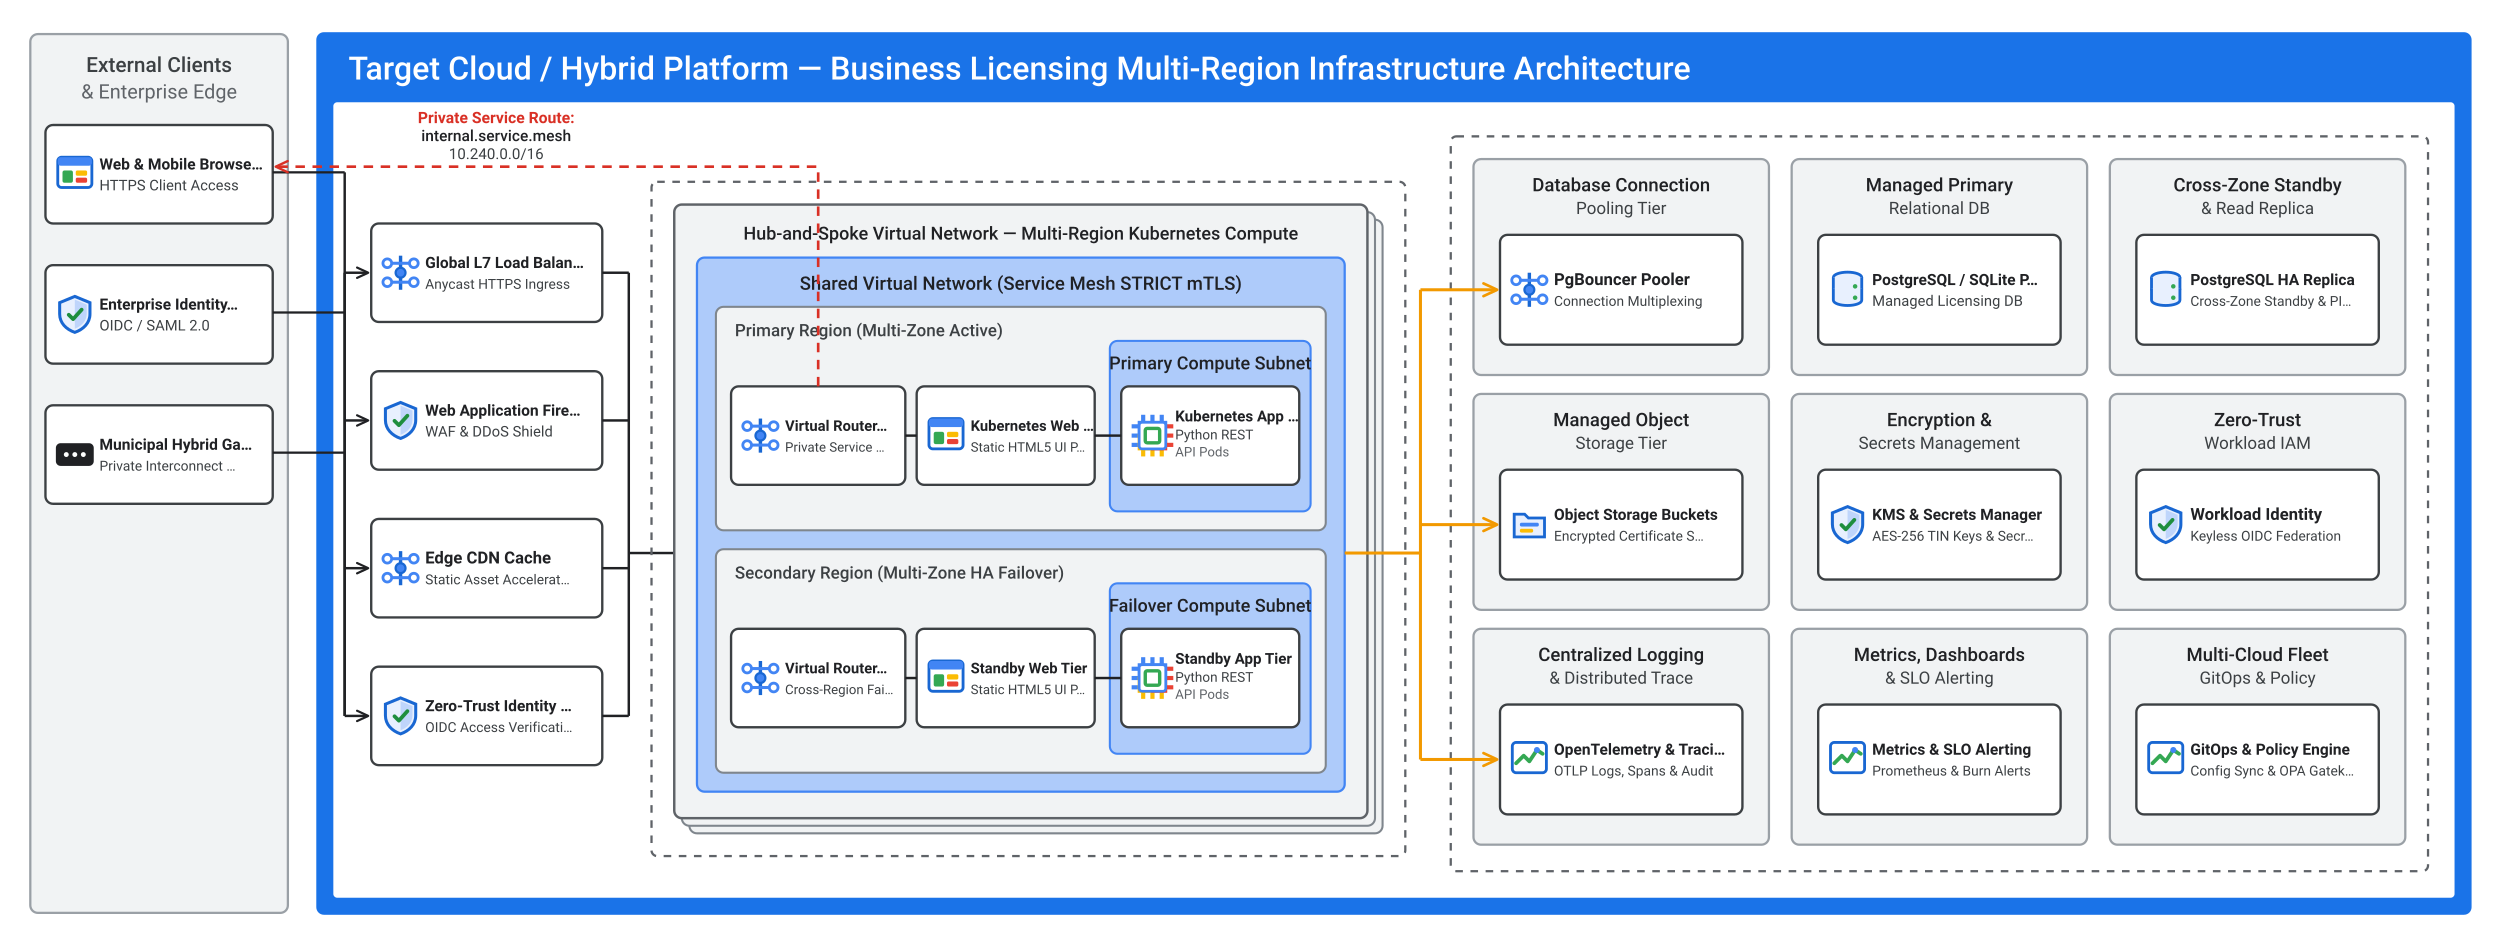
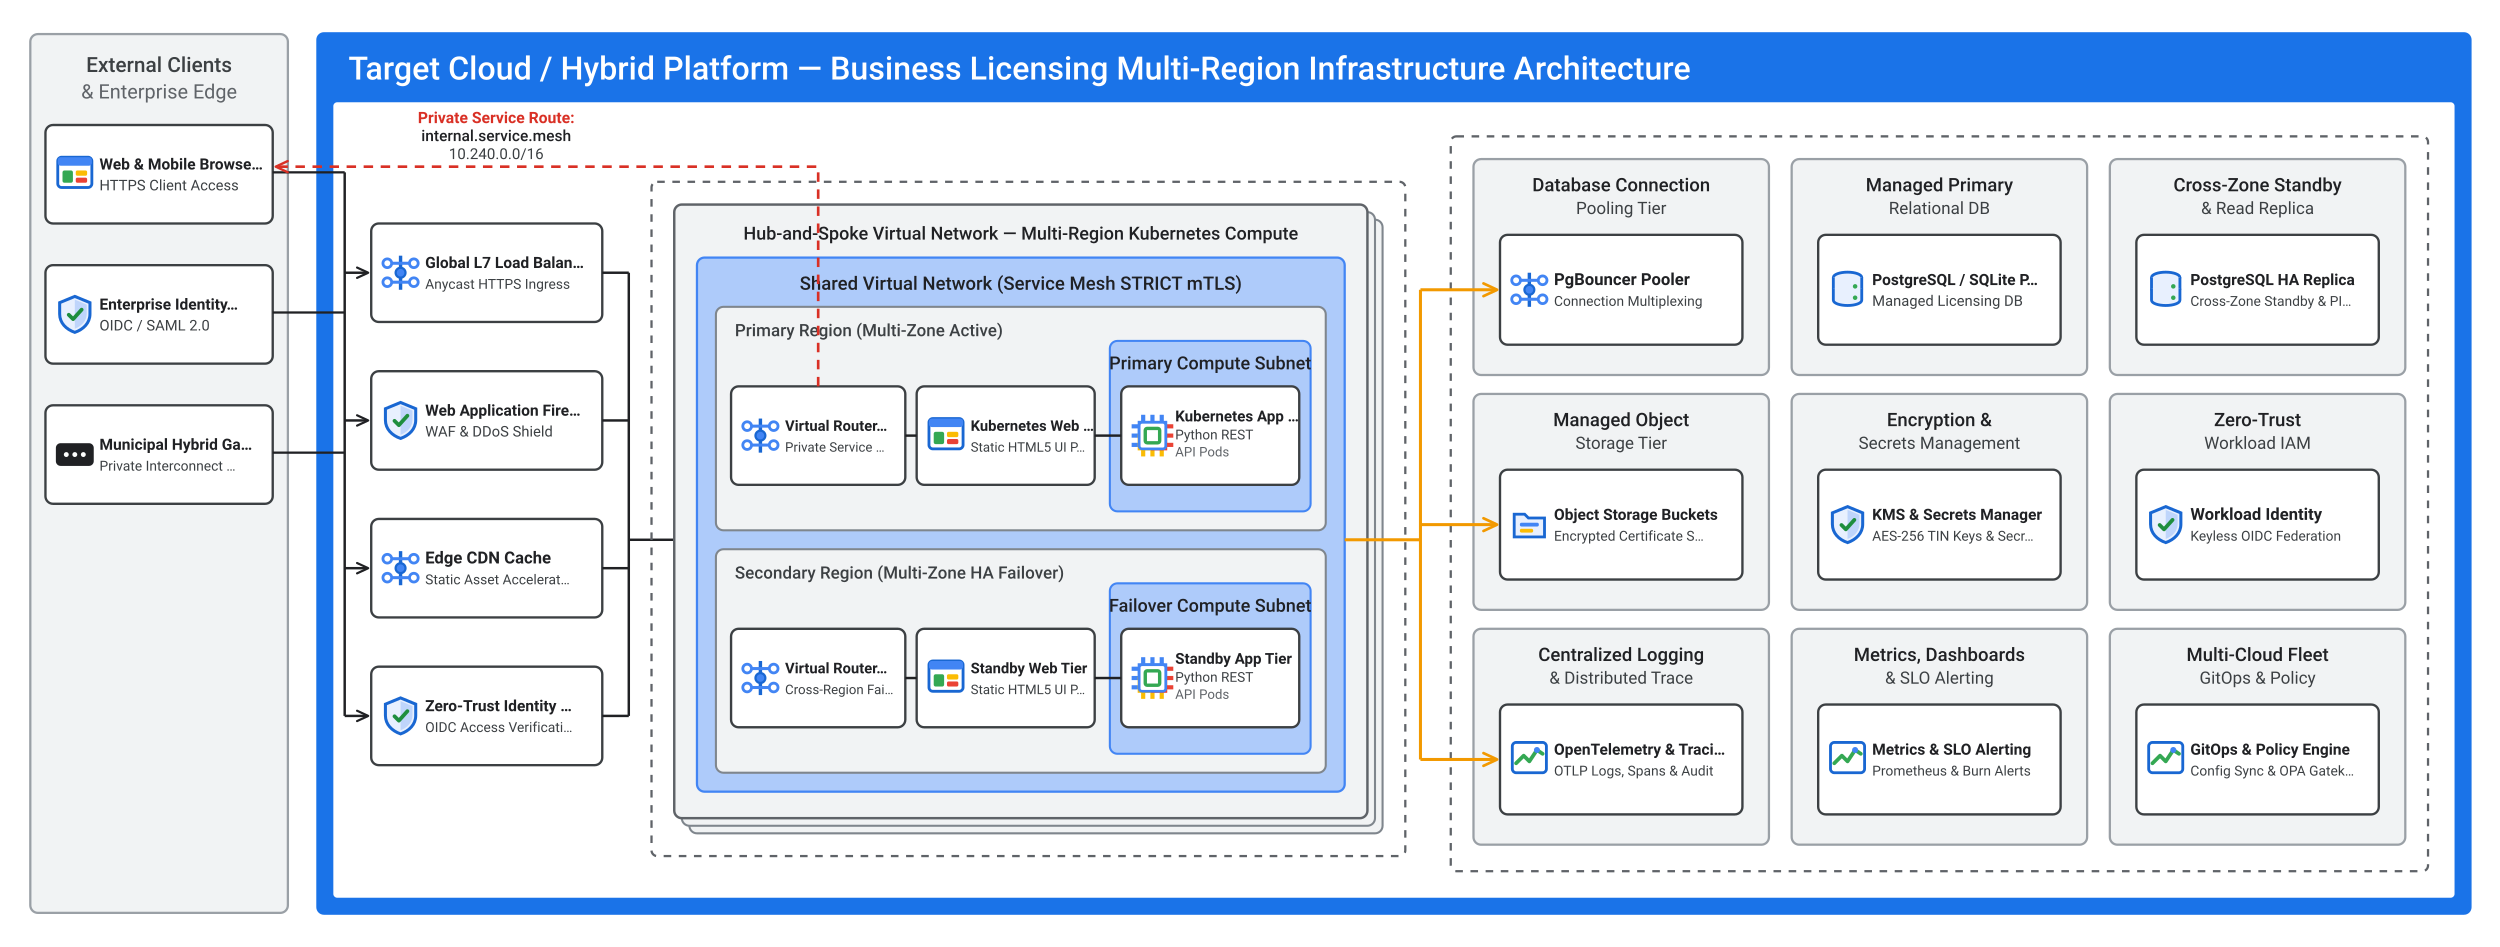
<svg xmlns="http://www.w3.org/2000/svg" viewBox="0 0 1320 500" width="1320" height="500" font-family="'Google Sans', 'Roboto', 'Inter', -apple-system, BlinkMacSystemFont, 'Segoe UI', Arial, sans-serif">
  <defs>
    <marker id="arrowDark" viewBox="0 0 10 10" refX="8" refY="5" markerWidth="6" markerHeight="6" orient="auto-start-reverse">
      <path d="M 1 1.5 L 8.5 5 L 1 8.5" fill="none" stroke="#202124" stroke-width="1.5" stroke-linecap="round" stroke-linejoin="round" />
    </marker>
    <marker id="arrowRed" viewBox="0 0 10 10" refX="8" refY="5" markerWidth="6" markerHeight="6" orient="auto">
      <path d="M 1 1.5 L 8.5 5 L 1 8.5" fill="none" stroke="#D93025" stroke-width="1.5" stroke-linecap="round" stroke-linejoin="round" />
    </marker>
    <marker id="arrowAmber" viewBox="0 0 10 10" refX="8" refY="5" markerWidth="6" markerHeight="6" orient="auto">
      <path d="M 1 1.5 L 8.5 5 L 1 8.5" fill="none" stroke="#F29900" stroke-width="1.5" stroke-linecap="round" stroke-linejoin="round" />
    </marker>
  </defs>
  <rect x="0" y="0" width="1320" height="500" fill="#FFFFFF" />
  <rect x="16" y="18" width="136" height="464" rx="4" fill="#F1F3F4" stroke="#9AA0A6" stroke-width="1.2" />
  <text x="84" y="38" text-anchor="middle" font-size="11" font-weight="500" fill="#3C4043">External Clients</text>
  <text x="84" y="52" text-anchor="middle" font-size="10.5" font-weight="400" fill="#5F6368">&amp; Enterprise Edge</text>
  <rect x="24.0" y="66.0" width="120.0" height="52.0" rx="4" fill="#FFFFFF" stroke="#3C4043" stroke-width="1.25" />
  <g transform="translate(28.5,80.0)">
    <rect x="2" y="3" width="18" height="16" rx="2" fill="#FFFFFF" stroke="#1967D2" stroke-width="1.5" />
    <rect x="2" y="3" width="18" height="4.5" rx="1.5" fill="#4285F4" />
    <rect x="4.5" y="10" width="5.5" height="6.5" rx="1" fill="#34A853" />
    <rect x="11.5" y="10" width="6" height="2.8" rx="0.8" fill="#FBBC04" />
    <rect x="11.5" y="13.8" width="6" height="2.7" rx="0.8" fill="#EA4335" />
  </g>
  <text x="52.5" y="89.5" font-size="8.2" font-weight="600" fill="#202124">Web &amp; Mobile Browse…</text>
  <text x="52.5" y="100.5" font-size="7.8" font-weight="400" fill="#3C4043">HTTPS Client Access</text>
  <rect x="24.0" y="140.0" width="120.0" height="52.0" rx="4" fill="#FFFFFF" stroke="#3C4043" stroke-width="1.25" />
  <g transform="translate(28.5,154.0)">
    <path d="M11 2.5 L19 5.8 L19 11.8 C19 16.5 15.6 19.9 11 21.5 C6.4 19.9 3 16.5 3 11.8 L3 5.8 Z" fill="#E8F0FE" stroke="#1967D2" stroke-width="1.6" />
    <path d="M11 4.2 L17.3 6.8 L17.3 11.6 C17.3 15.4 14.6 18.2 11 19.6 Z" fill="#4285F4" opacity="0.25" />
    <path d="M7.8 12.2 L10.1 14.5 L14.6 9.5" fill="none" stroke="#1E8E3E" stroke-width="2" stroke-linecap="round" stroke-linejoin="round" />
  </g>
  <text x="52.5" y="163.5" font-size="8.2" font-weight="600" fill="#202124">Enterprise Identity…</text>
  <text x="52.5" y="174.5" font-size="7.8" font-weight="400" fill="#3C4043">OIDC / SAML 2.0</text>
  <rect x="24.0" y="214.0" width="120.0" height="52.0" rx="4" fill="#FFFFFF" stroke="#3C4043" stroke-width="1.25" />
  <g transform="translate(28.5,228.0)">
    <rect x="1" y="6" width="20" height="12" rx="2.5" fill="#202124" />
    <circle cx="6.5" cy="12" r="1.3" fill="#FFFFFF" />
    <circle cx="11" cy="12" r="1.3" fill="#FFFFFF" />
    <circle cx="15.5" cy="12" r="1.3" fill="#FFFFFF" />
  </g>
  <text x="52.5" y="237.5" font-size="8.2" font-weight="600" fill="#202124">Municipal Hybrid Ga…</text>
  <text x="52.5" y="248.5" font-size="7.3" font-weight="400" fill="#3C4043">Private Interconnect …</text>
  <rect x="168" y="18" width="1136" height="464" rx="3" fill="#1A73E8" stroke="#1A73E8" stroke-width="2" />
  <text x="184" y="42" font-size="17" font-weight="500" fill="#FFFFFF">Target Cloud / Hybrid Platform — Business Licensing Multi-Region Infrastructure Architecture</text>
  <rect x="176" y="54" width="1120" height="420" rx="2" fill="#FFFFFF" />
  <rect x="196.0" y="118.0" width="122.0" height="52.0" rx="4" fill="#FFFFFF" stroke="#3C4043" stroke-width="1.25" />
  <g transform="translate(200.5,132.0)" stroke="#4285F4" stroke-width="1.6" fill="none">
    <line x1="11" y1="3" x2="11" y2="21" stroke="#1967D2" stroke-width="1.8" />
    <line x1="5" y1="7" x2="17" y2="7" />
    <line x1="5" y1="17" x2="17" y2="17" />
    <circle cx="4" cy="7" r="2.3" fill="#FFFFFF" stroke="#4285F4" stroke-width="1.5" />
    <circle cx="18" cy="7" r="2.3" fill="#FFFFFF" stroke="#4285F4" stroke-width="1.5" />
    <circle cx="4" cy="17" r="2.3" fill="#FFFFFF" stroke="#4285F4" stroke-width="1.5" />
    <circle cx="18" cy="17" r="2.3" fill="#FFFFFF" stroke="#4285F4" stroke-width="1.5" />
    <circle cx="11" cy="12" r="2.6" fill="#4285F4" stroke="#1967D2" stroke-width="1.2" />
  </g>
  <text x="224.5" y="141.5" font-size="8.2" font-weight="600" fill="#202124">Global L7 Load Balan…</text>
  <text x="224.5" y="152.5" font-size="7.3" font-weight="400" fill="#3C4043">Anycast HTTPS Ingress</text>
  <rect x="196.0" y="196.0" width="122.0" height="52.0" rx="4" fill="#FFFFFF" stroke="#3C4043" stroke-width="1.25" />
  <g transform="translate(200.5,210.0)">
    <path d="M11 2.5 L19 5.8 L19 11.8 C19 16.5 15.6 19.9 11 21.5 C6.4 19.9 3 16.5 3 11.8 L3 5.8 Z" fill="#E8F0FE" stroke="#1967D2" stroke-width="1.6" />
    <path d="M11 4.2 L17.3 6.8 L17.3 11.6 C17.3 15.4 14.6 18.2 11 19.6 Z" fill="#4285F4" opacity="0.25" />
    <path d="M7.8 12.2 L10.1 14.5 L14.6 9.5" fill="none" stroke="#1E8E3E" stroke-width="2" stroke-linecap="round" stroke-linejoin="round" />
  </g>
  <text x="224.5" y="219.5" font-size="8.2" font-weight="600" fill="#202124">Web Application Fire…</text>
  <text x="224.5" y="230.5" font-size="7.8" font-weight="400" fill="#3C4043">WAF &amp; DDoS Shield</text>
  <rect x="196.0" y="274.0" width="122.0" height="52.0" rx="4" fill="#FFFFFF" stroke="#3C4043" stroke-width="1.25" />
  <g transform="translate(200.5,288.0)" stroke="#4285F4" stroke-width="1.6" fill="none">
    <line x1="11" y1="3" x2="11" y2="21" stroke="#1967D2" stroke-width="1.8" />
    <line x1="5" y1="7" x2="17" y2="7" />
    <line x1="5" y1="17" x2="17" y2="17" />
    <circle cx="4" cy="7" r="2.3" fill="#FFFFFF" stroke="#4285F4" stroke-width="1.5" />
    <circle cx="18" cy="7" r="2.3" fill="#FFFFFF" stroke="#4285F4" stroke-width="1.5" />
    <circle cx="4" cy="17" r="2.3" fill="#FFFFFF" stroke="#4285F4" stroke-width="1.5" />
    <circle cx="18" cy="17" r="2.3" fill="#FFFFFF" stroke="#4285F4" stroke-width="1.5" />
    <circle cx="11" cy="12" r="2.6" fill="#4285F4" stroke="#1967D2" stroke-width="1.2" />
  </g>
  <text x="224.5" y="297.5" font-size="8.8" font-weight="600" fill="#202124">Edge CDN Cache</text>
  <text x="224.5" y="308.5" font-size="7.3" font-weight="400" fill="#3C4043">Static Asset Accelerat…</text>
  <rect x="196.0" y="352.0" width="122.0" height="52.0" rx="4" fill="#FFFFFF" stroke="#3C4043" stroke-width="1.25" />
  <g transform="translate(200.5,366.0)">
    <path d="M11 2.5 L19 5.8 L19 11.8 C19 16.5 15.6 19.9 11 21.5 C6.4 19.9 3 16.5 3 11.8 L3 5.8 Z" fill="#E8F0FE" stroke="#1967D2" stroke-width="1.6" />
    <path d="M11 4.2 L17.3 6.8 L17.3 11.6 C17.3 15.4 14.6 18.2 11 19.6 Z" fill="#4285F4" opacity="0.25" />
    <path d="M7.8 12.2 L10.1 14.5 L14.6 9.5" fill="none" stroke="#1E8E3E" stroke-width="2" stroke-linecap="round" stroke-linejoin="round" />
  </g>
  <text x="224.5" y="375.5" font-size="8.2" font-weight="600" fill="#202124">Zero-Trust Identity …</text>
  <text x="224.5" y="386.5" font-size="7.3" font-weight="400" fill="#3C4043">OIDC Access Verificati…</text>
  <line x1="144" y1="91.0" x2="182" y2="91.0" stroke="#202124" stroke-width="1.2" />
  <line x1="144" y1="165.0" x2="182" y2="165.0" stroke="#202124" stroke-width="1.2" />
  <line x1="144" y1="239.0" x2="182" y2="239.0" stroke="#202124" stroke-width="1.2" />
  <line x1="182" y1="91.0" x2="182" y2="378.0" stroke="#202124" stroke-width="1.3" />
-   <line x1="182" y1="144" x2="182" y2="378" stroke="#202124" stroke-width="1.3" />
-   <line x1="182" y1="144" x2="194" y2="144" stroke="#202124" stroke-width="1.3" marker-end="url(#arrowDark)" />
-   <line x1="182" y1="222" x2="194" y2="222" stroke="#202124" stroke-width="1.3" marker-end="url(#arrowDark)" />
-   <line x1="182" y1="300" x2="194" y2="300" stroke="#202124" stroke-width="1.3" marker-end="url(#arrowDark)" />
-   <line x1="182" y1="378" x2="194" y2="378" stroke="#202124" stroke-width="1.3" marker-end="url(#arrowDark)" />
-   <line x1="318" y1="144" x2="332" y2="144" stroke="#202124" stroke-width="1.3" />
-   <line x1="318" y1="222" x2="332" y2="222" stroke="#202124" stroke-width="1.3" />
-   <line x1="318" y1="300" x2="332" y2="300" stroke="#202124" stroke-width="1.3" />
-   <line x1="318" y1="378" x2="332" y2="378" stroke="#202124" stroke-width="1.3" />
-   <line x1="332" y1="144" x2="332" y2="378" stroke="#202124" stroke-width="1.3" />
-   <line x1="332" y1="292" x2="356" y2="292" stroke="#202124" stroke-width="1.3" />
+   <line x1="182" y1="144.0" x2="194" y2="144.0" stroke="#202124" stroke-width="1.3" marker-end="url(#arrowDark)" />
+   <line x1="318" y1="144.0" x2="332" y2="144.0" stroke="#202124" stroke-width="1.3" />
+   <line x1="182" y1="222.0" x2="194" y2="222.0" stroke="#202124" stroke-width="1.3" marker-end="url(#arrowDark)" />
+   <line x1="318" y1="222.0" x2="332" y2="222.0" stroke="#202124" stroke-width="1.3" />
+   <line x1="182" y1="300.0" x2="194" y2="300.0" stroke="#202124" stroke-width="1.3" marker-end="url(#arrowDark)" />
+   <line x1="318" y1="300.0" x2="332" y2="300.0" stroke="#202124" stroke-width="1.3" />
+   <line x1="182" y1="378.0" x2="194" y2="378.0" stroke="#202124" stroke-width="1.3" marker-end="url(#arrowDark)" />
+   <line x1="318" y1="378.0" x2="332" y2="378.0" stroke="#202124" stroke-width="1.3" />
+   <line x1="332" y1="144.0" x2="332" y2="378.0" stroke="#202124" stroke-width="1.3" />
+   <line x1="332" y1="285.0" x2="356" y2="285.0" stroke="#202124" stroke-width="1.3" />
  <rect x="344" y="96" width="398" height="356" rx="3" fill="none" stroke="#5F6368" stroke-width="1.2" stroke-dasharray="4,4" />
  <rect x="364" y="116" width="366" height="324" rx="4" fill="#F1F3F4" stroke="#7F868D" stroke-width="1.1" />
  <rect x="360" y="112" width="366" height="324" rx="4" fill="#F1F3F4" stroke="#7F868D" stroke-width="1.1" />
  <rect x="356" y="108" width="366" height="324" rx="4" fill="#F1F3F4" stroke="#5F6368" stroke-width="1.3" />
  <text x="539" y="126.5" text-anchor="middle" font-size="9.5" font-weight="500" fill="#202124">Hub-and-Spoke Virtual Network — Multi-Region Kubernetes Compute</text>
  <rect x="368" y="136" width="342" height="282" rx="4" fill="#AECBFA" stroke="#4285F4" stroke-width="1.2" />
  <text x="539" y="153" text-anchor="middle" font-size="9.8" font-weight="500" fill="#202124">Shared Virtual Network (Service Mesh STRICT mTLS)</text>
  <rect x="378" y="162" width="322" height="118" rx="4" fill="#F1F3F4" stroke="#7F868D" stroke-width="1.1" />
  <text x="388" y="177.5" text-anchor="start" font-size="9.0" font-weight="500" fill="#3C4043">Primary Region (Multi-Zone Active)</text>
  <rect x="386.0" y="204.0" width="92.0" height="52.0" rx="4" fill="#FFFFFF" stroke="#3C4043" stroke-width="1.25" />
  <g transform="translate(390.5,218.0)" stroke="#4285F4" stroke-width="1.6" fill="none">
    <line x1="11" y1="3" x2="11" y2="21" stroke="#1967D2" stroke-width="1.8" />
    <line x1="5" y1="7" x2="17" y2="7" />
    <line x1="5" y1="17" x2="17" y2="17" />
    <circle cx="4" cy="7" r="2.3" fill="#FFFFFF" stroke="#4285F4" stroke-width="1.5" />
    <circle cx="18" cy="7" r="2.3" fill="#FFFFFF" stroke="#4285F4" stroke-width="1.5" />
    <circle cx="4" cy="17" r="2.3" fill="#FFFFFF" stroke="#4285F4" stroke-width="1.5" />
    <circle cx="18" cy="17" r="2.3" fill="#FFFFFF" stroke="#4285F4" stroke-width="1.5" />
    <circle cx="11" cy="12" r="2.6" fill="#4285F4" stroke="#1967D2" stroke-width="1.2" />
  </g>
  <text x="414.5" y="227.5" font-size="7.8" font-weight="600" fill="#202124">Virtual Router…</text>
  <text x="414.5" y="238.5" font-size="7.0" font-weight="400" fill="#3C4043">Private Service …</text>
  <rect x="484.0" y="204.0" width="94.0" height="52.0" rx="4" fill="#FFFFFF" stroke="#3C4043" stroke-width="1.25" />
  <g transform="translate(488.5,218.0)">
    <rect x="2" y="3" width="18" height="16" rx="2" fill="#FFFFFF" stroke="#1967D2" stroke-width="1.5" />
    <rect x="2" y="3" width="18" height="4.5" rx="1.5" fill="#4285F4" />
    <rect x="4.5" y="10" width="5.5" height="6.5" rx="1" fill="#34A853" />
    <rect x="11.5" y="10" width="6" height="2.8" rx="0.8" fill="#FBBC04" />
    <rect x="11.5" y="13.8" width="6" height="2.7" rx="0.8" fill="#EA4335" />
  </g>
  <text x="512.5" y="227.5" font-size="7.8" font-weight="600" fill="#202124">Kubernetes Web …</text>
  <text x="512.5" y="238.5" font-size="7.0" font-weight="400" fill="#3C4043">Static HTML5 UI P…</text>
  <rect x="586" y="180" width="106" height="90" rx="4" fill="#AECBFA" stroke="#4285F4" stroke-width="1.1" />
  <text x="639" y="195" text-anchor="middle" font-size="9.5" font-weight="500" fill="#202124">Primary Compute Subnet</text>
  <rect x="592.0" y="204.0" width="94.0" height="52.0" rx="4" fill="#FFFFFF" stroke="#3C4043" stroke-width="1.25" />
  <g transform="translate(596.5,218.0)">
    <rect x="6" y="1" width="2.2" height="4" fill="#4285F4" />
    <rect x="10.9" y="1" width="2.2" height="4" fill="#4285F4" />
    <rect x="15.8" y="1" width="2.2" height="4" fill="#4285F4" />
    <rect x="1" y="6" width="4" height="2.2" fill="#4285F4" />
    <rect x="1" y="10.9" width="4" height="2.2" fill="#4285F4" />
    <rect x="1" y="15.8" width="4" height="2.2" fill="#4285F4" />
    <rect x="6" y="19" width="2.2" height="4" fill="#FBBC04" />
    <rect x="10.9" y="19" width="2.2" height="4" fill="#FBBC04" />
    <rect x="15.8" y="19" width="2.2" height="4" fill="#FBBC04" />
    <rect x="19" y="6" width="4" height="2.2" fill="#EA4335" />
    <rect x="19" y="10.9" width="4" height="2.2" fill="#EA4335" />
    <rect x="19" y="15.8" width="4" height="2.2" fill="#EA4335" />
    <path d="M5,5 L19,5 L19,12 L5,12 Z" fill="none" stroke="#4285F4" stroke-width="1.6" />
    <path d="M5,12 L12,12 L12,19 L5,19 Z" fill="none" stroke="#FBBC04" stroke-width="1.6" />
    <path d="M12,12 L19,12 L19,19 L12,19 Z" fill="none" stroke="#EA4335" stroke-width="1.6" />
    <rect x="5" y="5" width="14" height="14" rx="1.5" fill="#FFFFFF" stroke="#4285F4" stroke-width="1.4" />
    <rect x="8.2" y="8.2" width="7.6" height="7.6" rx="1" fill="none" stroke="#34A853" stroke-width="1.8" />
  </g>
  <text x="620.5" y="222.5" font-size="8.0" font-weight="600" fill="#202124">Kubernetes App …</text>
  <text x="620.5" y="232.0" font-size="7.2" font-weight="400" fill="#3C4043">Python REST</text>
  <text x="620.5" y="241.0" font-size="7.0" font-weight="400" fill="#5F6368">API Pods</text>
  <line x1="478" y1="230" x2="484" y2="230" stroke="#202124" stroke-width="1.3" />
  <line x1="578" y1="230" x2="592" y2="230" stroke="#202124" stroke-width="1.3" />
  <rect x="378" y="290" width="322" height="118" rx="4" fill="#F1F3F4" stroke="#7F868D" stroke-width="1.1" />
  <text x="388" y="305.5" text-anchor="start" font-size="9.0" font-weight="500" fill="#3C4043">Secondary Region (Multi-Zone HA Failover)</text>
  <rect x="386.0" y="332.0" width="92.0" height="52.0" rx="4" fill="#FFFFFF" stroke="#3C4043" stroke-width="1.25" />
  <g transform="translate(390.5,346.0)" stroke="#4285F4" stroke-width="1.6" fill="none">
    <line x1="11" y1="3" x2="11" y2="21" stroke="#1967D2" stroke-width="1.8" />
    <line x1="5" y1="7" x2="17" y2="7" />
    <line x1="5" y1="17" x2="17" y2="17" />
    <circle cx="4" cy="7" r="2.3" fill="#FFFFFF" stroke="#4285F4" stroke-width="1.5" />
    <circle cx="18" cy="7" r="2.3" fill="#FFFFFF" stroke="#4285F4" stroke-width="1.5" />
    <circle cx="4" cy="17" r="2.3" fill="#FFFFFF" stroke="#4285F4" stroke-width="1.5" />
    <circle cx="18" cy="17" r="2.3" fill="#FFFFFF" stroke="#4285F4" stroke-width="1.5" />
    <circle cx="11" cy="12" r="2.6" fill="#4285F4" stroke="#1967D2" stroke-width="1.2" />
  </g>
  <text x="414.5" y="355.5" font-size="7.8" font-weight="600" fill="#202124">Virtual Router…</text>
  <text x="414.5" y="366.5" font-size="7.0" font-weight="400" fill="#3C4043">Cross-Region Fai…</text>
  <rect x="484.0" y="332.0" width="94.0" height="52.0" rx="4" fill="#FFFFFF" stroke="#3C4043" stroke-width="1.25" />
  <g transform="translate(488.5,346.0)">
    <rect x="2" y="3" width="18" height="16" rx="2" fill="#FFFFFF" stroke="#1967D2" stroke-width="1.5" />
    <rect x="2" y="3" width="18" height="4.5" rx="1.5" fill="#4285F4" />
    <rect x="4.5" y="10" width="5.5" height="6.5" rx="1" fill="#34A853" />
    <rect x="11.5" y="10" width="6" height="2.8" rx="0.8" fill="#FBBC04" />
    <rect x="11.5" y="13.8" width="6" height="2.7" rx="0.8" fill="#EA4335" />
  </g>
  <text x="512.5" y="355.5" font-size="7.8" font-weight="600" fill="#202124">Standby Web Tier</text>
  <text x="512.5" y="366.5" font-size="7.0" font-weight="400" fill="#3C4043">Static HTML5 UI P…</text>
  <rect x="586" y="308" width="106" height="90" rx="4" fill="#AECBFA" stroke="#4285F4" stroke-width="1.1" />
  <text x="639" y="323" text-anchor="middle" font-size="9.5" font-weight="500" fill="#202124">Failover Compute Subnet</text>
  <rect x="592.0" y="332.0" width="94.0" height="52.0" rx="4" fill="#FFFFFF" stroke="#3C4043" stroke-width="1.25" />
  <g transform="translate(596.5,346.0)">
    <rect x="6" y="1" width="2.2" height="4" fill="#4285F4" />
    <rect x="10.9" y="1" width="2.2" height="4" fill="#4285F4" />
    <rect x="15.8" y="1" width="2.2" height="4" fill="#4285F4" />
    <rect x="1" y="6" width="4" height="2.2" fill="#4285F4" />
    <rect x="1" y="10.9" width="4" height="2.2" fill="#4285F4" />
    <rect x="1" y="15.8" width="4" height="2.2" fill="#4285F4" />
    <rect x="6" y="19" width="2.2" height="4" fill="#FBBC04" />
    <rect x="10.9" y="19" width="2.2" height="4" fill="#FBBC04" />
    <rect x="15.8" y="19" width="2.2" height="4" fill="#FBBC04" />
    <rect x="19" y="6" width="4" height="2.2" fill="#EA4335" />
    <rect x="19" y="10.9" width="4" height="2.2" fill="#EA4335" />
    <rect x="19" y="15.8" width="4" height="2.2" fill="#EA4335" />
    <path d="M5,5 L19,5 L19,12 L5,12 Z" fill="none" stroke="#4285F4" stroke-width="1.6" />
    <path d="M5,12 L12,12 L12,19 L5,19 Z" fill="none" stroke="#FBBC04" stroke-width="1.6" />
    <path d="M12,12 L19,12 L19,19 L12,19 Z" fill="none" stroke="#EA4335" stroke-width="1.6" />
    <rect x="5" y="5" width="14" height="14" rx="1.5" fill="#FFFFFF" stroke="#4285F4" stroke-width="1.4" />
    <rect x="8.2" y="8.2" width="7.6" height="7.6" rx="1" fill="none" stroke="#34A853" stroke-width="1.8" />
  </g>
  <text x="620.5" y="350.5" font-size="8.0" font-weight="600" fill="#202124">Standby App Tier</text>
  <text x="620.5" y="360.0" font-size="7.2" font-weight="400" fill="#3C4043">Python REST</text>
  <text x="620.5" y="369.0" font-size="7.0" font-weight="400" fill="#5F6368">API Pods</text>
  <line x1="478" y1="358" x2="484" y2="358" stroke="#202124" stroke-width="1.3" />
  <line x1="578" y1="358" x2="592" y2="358" stroke="#202124" stroke-width="1.3" />
  <path d="M 432 204 L 432 88 L 146 88" fill="none" stroke="#D93025" stroke-width="1.4" stroke-dasharray="5,4" marker-end="url(#arrowRed)" />
  <text x="262" y="65" text-anchor="middle" font-size="8.3" font-weight="600" fill="#D93025">Private Service Route:</text>
  <text x="262" y="74.5" text-anchor="middle" font-size="8.2" font-weight="500" fill="#202124">internal.service.mesh</text>
  <text x="262" y="84" text-anchor="middle" font-size="8.0" font-weight="400" fill="#3C4043">10.240.0.0/16</text>
  <rect x="766" y="72" width="516" height="388" rx="3" fill="none" stroke="#5F6368" stroke-width="1.2" stroke-dasharray="4,4" />
  <rect x="778" y="84" width="156" height="114" rx="4" fill="#F1F3F4" stroke="#9AA0A6" stroke-width="1.2" />
  <text x="856" y="101" text-anchor="middle" font-size="9.8" font-weight="500" fill="#202124">Database Connection</text>
  <text x="856" y="113" text-anchor="middle" font-size="9.0" font-weight="400" fill="#3C4043">Pooling Tier</text>
  <rect x="792.0" y="124.0" width="128.0" height="58.0" rx="4" fill="#FFFFFF" stroke="#3C4043" stroke-width="1.25" />
  <g transform="translate(796.5,141.0)" stroke="#4285F4" stroke-width="1.6" fill="none">
    <line x1="11" y1="3" x2="11" y2="21" stroke="#1967D2" stroke-width="1.8" />
    <line x1="5" y1="7" x2="17" y2="7" />
    <line x1="5" y1="17" x2="17" y2="17" />
    <circle cx="4" cy="7" r="2.3" fill="#FFFFFF" stroke="#4285F4" stroke-width="1.5" />
    <circle cx="18" cy="7" r="2.3" fill="#FFFFFF" stroke="#4285F4" stroke-width="1.5" />
    <circle cx="4" cy="17" r="2.3" fill="#FFFFFF" stroke="#4285F4" stroke-width="1.5" />
    <circle cx="18" cy="17" r="2.3" fill="#FFFFFF" stroke="#4285F4" stroke-width="1.5" />
    <circle cx="11" cy="12" r="2.6" fill="#4285F4" stroke="#1967D2" stroke-width="1.2" />
  </g>
  <text x="820.5" y="150.5" font-size="8.8" font-weight="600" fill="#202124">PgBouncer Pooler</text>
  <text x="820.5" y="161.5" font-size="7.3" font-weight="400" fill="#3C4043">Connection Multiplexing</text>
  <rect x="946" y="84" width="156" height="114" rx="4" fill="#F1F3F4" stroke="#9AA0A6" stroke-width="1.2" />
  <text x="1024" y="101" text-anchor="middle" font-size="9.8" font-weight="500" fill="#202124">Managed Primary</text>
  <text x="1024" y="113" text-anchor="middle" font-size="9.0" font-weight="400" fill="#3C4043">Relational DB</text>
  <rect x="960.0" y="124.0" width="128.0" height="58.0" rx="4" fill="#FFFFFF" stroke="#3C4043" stroke-width="1.25" />
  <g transform="translate(964.5,141.0)">
    <ellipse cx="11" cy="5.5" rx="7.5" ry="2.8" fill="#E8F0FE" stroke="#1967D2" stroke-width="1.5" />
    <path d="M3.5 5.5 L3.5 11.5 C3.5 13.1 6.9 14.3 11 14.3 C15.1 14.3 18.5 13.1 18.5 11.5 L18.5 5.5" fill="#E8F0FE" stroke="#1967D2" stroke-width="1.5" />
    <path d="M3.5 11.5 L3.5 17.5 C3.5 19.1 6.9 20.3 11 20.3 C15.1 20.3 18.5 19.1 18.5 17.5 L18.5 11.5" fill="#E8F0FE" stroke="#1967D2" stroke-width="1.5" />
    <circle cx="15" cy="10.2" r="1.2" fill="#34A853" />
    <circle cx="15" cy="16.2" r="1.2" fill="#34A853" />
  </g>
  <text x="988.5" y="150.5" font-size="8.2" font-weight="600" fill="#202124">PostgreSQL / SQLite P…</text>
  <text x="988.5" y="161.5" font-size="7.8" font-weight="400" fill="#3C4043">Managed Licensing DB</text>
  <rect x="1114" y="84" width="156" height="114" rx="4" fill="#F1F3F4" stroke="#9AA0A6" stroke-width="1.2" />
  <text x="1192" y="101" text-anchor="middle" font-size="9.8" font-weight="500" fill="#202124">Cross-Zone Standby</text>
  <text x="1192" y="113" text-anchor="middle" font-size="9.0" font-weight="400" fill="#3C4043">&amp; Read Replica</text>
  <rect x="1128.0" y="124.0" width="128.0" height="58.0" rx="4" fill="#FFFFFF" stroke="#3C4043" stroke-width="1.25" />
  <g transform="translate(1132.5,141.0)">
    <ellipse cx="11" cy="5.5" rx="7.5" ry="2.8" fill="#E8F0FE" stroke="#1967D2" stroke-width="1.5" />
    <path d="M3.5 5.5 L3.5 11.5 C3.5 13.1 6.9 14.3 11 14.3 C15.1 14.3 18.5 13.1 18.5 11.5 L18.5 5.5" fill="#E8F0FE" stroke="#1967D2" stroke-width="1.5" />
    <path d="M3.5 11.5 L3.5 17.5 C3.5 19.1 6.9 20.3 11 20.3 C15.1 20.3 18.5 19.1 18.5 17.5 L18.5 11.5" fill="#E8F0FE" stroke="#1967D2" stroke-width="1.5" />
    <circle cx="15" cy="10.2" r="1.2" fill="#34A853" />
    <circle cx="15" cy="16.2" r="1.2" fill="#34A853" />
  </g>
  <text x="1156.5" y="150.5" font-size="8.2" font-weight="600" fill="#202124">PostgreSQL HA Replica</text>
  <text x="1156.5" y="161.5" font-size="7.3" font-weight="400" fill="#3C4043">Cross-Zone Standby &amp; PI…</text>
  <rect x="778" y="208" width="156" height="114" rx="4" fill="#F1F3F4" stroke="#9AA0A6" stroke-width="1.2" />
  <text x="856" y="225" text-anchor="middle" font-size="9.8" font-weight="500" fill="#202124">Managed Object</text>
  <text x="856" y="237" text-anchor="middle" font-size="9.0" font-weight="400" fill="#3C4043">Storage Tier</text>
  <rect x="792.0" y="248.0" width="128.0" height="58.0" rx="4" fill="#FFFFFF" stroke="#3C4043" stroke-width="1.25" />
  <g transform="translate(796.5,265.0)">
    <path d="M3 6.5 L8.5 6.5 L10.5 8.5 L19 8.5 L19 18.5 L3 18.5 Z" fill="#E8F0FE" stroke="#1967D2" stroke-width="1.5" />
    <rect x="6" y="11" width="10" height="2" rx="0.8" fill="#4285F4" />
    <rect x="6" y="14.2" width="7" height="2" rx="0.8" fill="#FBBC04" />
  </g>
  <text x="820.5" y="274.5" font-size="8.2" font-weight="600" fill="#202124">Object Storage Buckets</text>
  <text x="820.5" y="285.5" font-size="7.3" font-weight="400" fill="#3C4043">Encrypted Certificate S…</text>
  <rect x="946" y="208" width="156" height="114" rx="4" fill="#F1F3F4" stroke="#9AA0A6" stroke-width="1.2" />
  <text x="1024" y="225" text-anchor="middle" font-size="9.8" font-weight="500" fill="#202124">Encryption &amp;</text>
  <text x="1024" y="237" text-anchor="middle" font-size="9.0" font-weight="400" fill="#3C4043">Secrets Management</text>
  <rect x="960.0" y="248.0" width="128.0" height="58.0" rx="4" fill="#FFFFFF" stroke="#3C4043" stroke-width="1.25" />
  <g transform="translate(964.5,265.0)">
    <path d="M11 2.5 L19 5.8 L19 11.8 C19 16.5 15.6 19.9 11 21.5 C6.4 19.9 3 16.5 3 11.8 L3 5.8 Z" fill="#E8F0FE" stroke="#1967D2" stroke-width="1.6" />
    <path d="M11 4.2 L17.3 6.8 L17.3 11.6 C17.3 15.4 14.6 18.2 11 19.6 Z" fill="#4285F4" opacity="0.25" />
    <path d="M7.8 12.2 L10.1 14.5 L14.6 9.5" fill="none" stroke="#1E8E3E" stroke-width="2" stroke-linecap="round" stroke-linejoin="round" />
  </g>
  <text x="988.5" y="274.5" font-size="8.2" font-weight="600" fill="#202124">KMS &amp; Secrets Manager</text>
  <text x="988.5" y="285.5" font-size="7.3" font-weight="400" fill="#3C4043">AES-256 TIN Keys &amp; Secr…</text>
  <rect x="1114" y="208" width="156" height="114" rx="4" fill="#F1F3F4" stroke="#9AA0A6" stroke-width="1.2" />
  <text x="1192" y="225" text-anchor="middle" font-size="9.8" font-weight="500" fill="#202124">Zero-Trust</text>
  <text x="1192" y="237" text-anchor="middle" font-size="9.0" font-weight="400" fill="#3C4043">Workload IAM</text>
  <rect x="1128.0" y="248.0" width="128.0" height="58.0" rx="4" fill="#FFFFFF" stroke="#3C4043" stroke-width="1.25" />
  <g transform="translate(1132.5,265.0)">
    <path d="M11 2.5 L19 5.8 L19 11.8 C19 16.5 15.6 19.9 11 21.5 C6.4 19.9 3 16.5 3 11.8 L3 5.8 Z" fill="#E8F0FE" stroke="#1967D2" stroke-width="1.6" />
    <path d="M11 4.2 L17.3 6.8 L17.3 11.6 C17.3 15.4 14.6 18.2 11 19.6 Z" fill="#4285F4" opacity="0.25" />
    <path d="M7.8 12.2 L10.1 14.5 L14.6 9.5" fill="none" stroke="#1E8E3E" stroke-width="2" stroke-linecap="round" stroke-linejoin="round" />
  </g>
  <text x="1156.5" y="274.5" font-size="8.8" font-weight="600" fill="#202124">Workload Identity</text>
  <text x="1156.5" y="285.5" font-size="7.3" font-weight="400" fill="#3C4043">Keyless OIDC Federation</text>
  <rect x="778" y="332" width="156" height="114" rx="4" fill="#F1F3F4" stroke="#9AA0A6" stroke-width="1.2" />
  <text x="856" y="349" text-anchor="middle" font-size="9.8" font-weight="500" fill="#202124">Centralized Logging</text>
  <text x="856" y="361" text-anchor="middle" font-size="9.0" font-weight="400" fill="#3C4043">&amp; Distributed Trace</text>
  <rect x="792.0" y="372.0" width="128.0" height="58.0" rx="4" fill="#FFFFFF" stroke="#3C4043" stroke-width="1.25" />
  <g transform="translate(796.5,389.0)">
    <rect x="2" y="3" width="18" height="16" rx="2" fill="#FFFFFF" stroke="#1967D2" stroke-width="1.5" />
    <polyline points="4,14 8,10 11,13 15,7 18,9" fill="none" stroke="#34A853" stroke-width="2" stroke-linecap="round" stroke-linejoin="round" />
    <circle cx="15" cy="7" r="1.6" fill="#4285F4" />
  </g>
  <text x="820.5" y="398.5" font-size="8.2" font-weight="600" fill="#202124">OpenTelemetry &amp; Traci…</text>
  <text x="820.5" y="409.5" font-size="7.3" font-weight="400" fill="#3C4043">OTLP Logs, Spans &amp; Audit</text>
  <rect x="946" y="332" width="156" height="114" rx="4" fill="#F1F3F4" stroke="#9AA0A6" stroke-width="1.2" />
  <text x="1024" y="349" text-anchor="middle" font-size="9.8" font-weight="500" fill="#202124">Metrics, Dashboards</text>
  <text x="1024" y="361" text-anchor="middle" font-size="9.0" font-weight="400" fill="#3C4043">&amp; SLO Alerting</text>
  <rect x="960.0" y="372.0" width="128.0" height="58.0" rx="4" fill="#FFFFFF" stroke="#3C4043" stroke-width="1.25" />
  <g transform="translate(964.5,389.0)">
    <rect x="2" y="3" width="18" height="16" rx="2" fill="#FFFFFF" stroke="#1967D2" stroke-width="1.5" />
    <polyline points="4,14 8,10 11,13 15,7 18,9" fill="none" stroke="#34A853" stroke-width="2" stroke-linecap="round" stroke-linejoin="round" />
    <circle cx="15" cy="7" r="1.6" fill="#4285F4" />
  </g>
  <text x="988.5" y="398.5" font-size="8.2" font-weight="600" fill="#202124">Metrics &amp; SLO Alerting</text>
  <text x="988.5" y="409.5" font-size="7.3" font-weight="400" fill="#3C4043">Prometheus &amp; Burn Alerts</text>
  <rect x="1114" y="332" width="156" height="114" rx="4" fill="#F1F3F4" stroke="#9AA0A6" stroke-width="1.2" />
  <text x="1192" y="349" text-anchor="middle" font-size="9.8" font-weight="500" fill="#202124">Multi-Cloud Fleet</text>
  <text x="1192" y="361" text-anchor="middle" font-size="9.0" font-weight="400" fill="#3C4043">GitOps &amp; Policy</text>
  <rect x="1128.0" y="372.0" width="128.0" height="58.0" rx="4" fill="#FFFFFF" stroke="#3C4043" stroke-width="1.25" />
  <g transform="translate(1132.5,389.0)">
    <rect x="2" y="3" width="18" height="16" rx="2" fill="#FFFFFF" stroke="#1967D2" stroke-width="1.5" />
    <polyline points="4,14 8,10 11,13 15,7 18,9" fill="none" stroke="#34A853" stroke-width="2" stroke-linecap="round" stroke-linejoin="round" />
    <circle cx="15" cy="7" r="1.6" fill="#4285F4" />
  </g>
  <text x="1156.5" y="398.5" font-size="8.2" font-weight="600" fill="#202124">GitOps &amp; Policy Engine</text>
  <text x="1156.5" y="409.5" font-size="7.3" font-weight="400" fill="#3C4043">Config Sync &amp; OPA Gatek…</text>
-   <line x1="710" y1="292" x2="750" y2="292" stroke="#F29900" stroke-width="1.6" />
-   <line x1="750" y1="153" x2="750" y2="401" stroke="#F29900" stroke-width="1.6" />
+   <line x1="710" y1="285.0" x2="750" y2="285.0" stroke="#F29900" stroke-width="1.6" />
+   <line x1="750" y1="153.0" x2="750" y2="401.0" stroke="#F29900" stroke-width="1.6" />
  <line x1="750" y1="153" x2="790" y2="153" stroke="#F29900" stroke-width="1.6" marker-end="url(#arrowAmber)" />
  <line x1="750" y1="277" x2="790" y2="277" stroke="#F29900" stroke-width="1.6" marker-end="url(#arrowAmber)" />
  <line x1="750" y1="401" x2="790" y2="401" stroke="#F29900" stroke-width="1.6" marker-end="url(#arrowAmber)" />
</svg>
